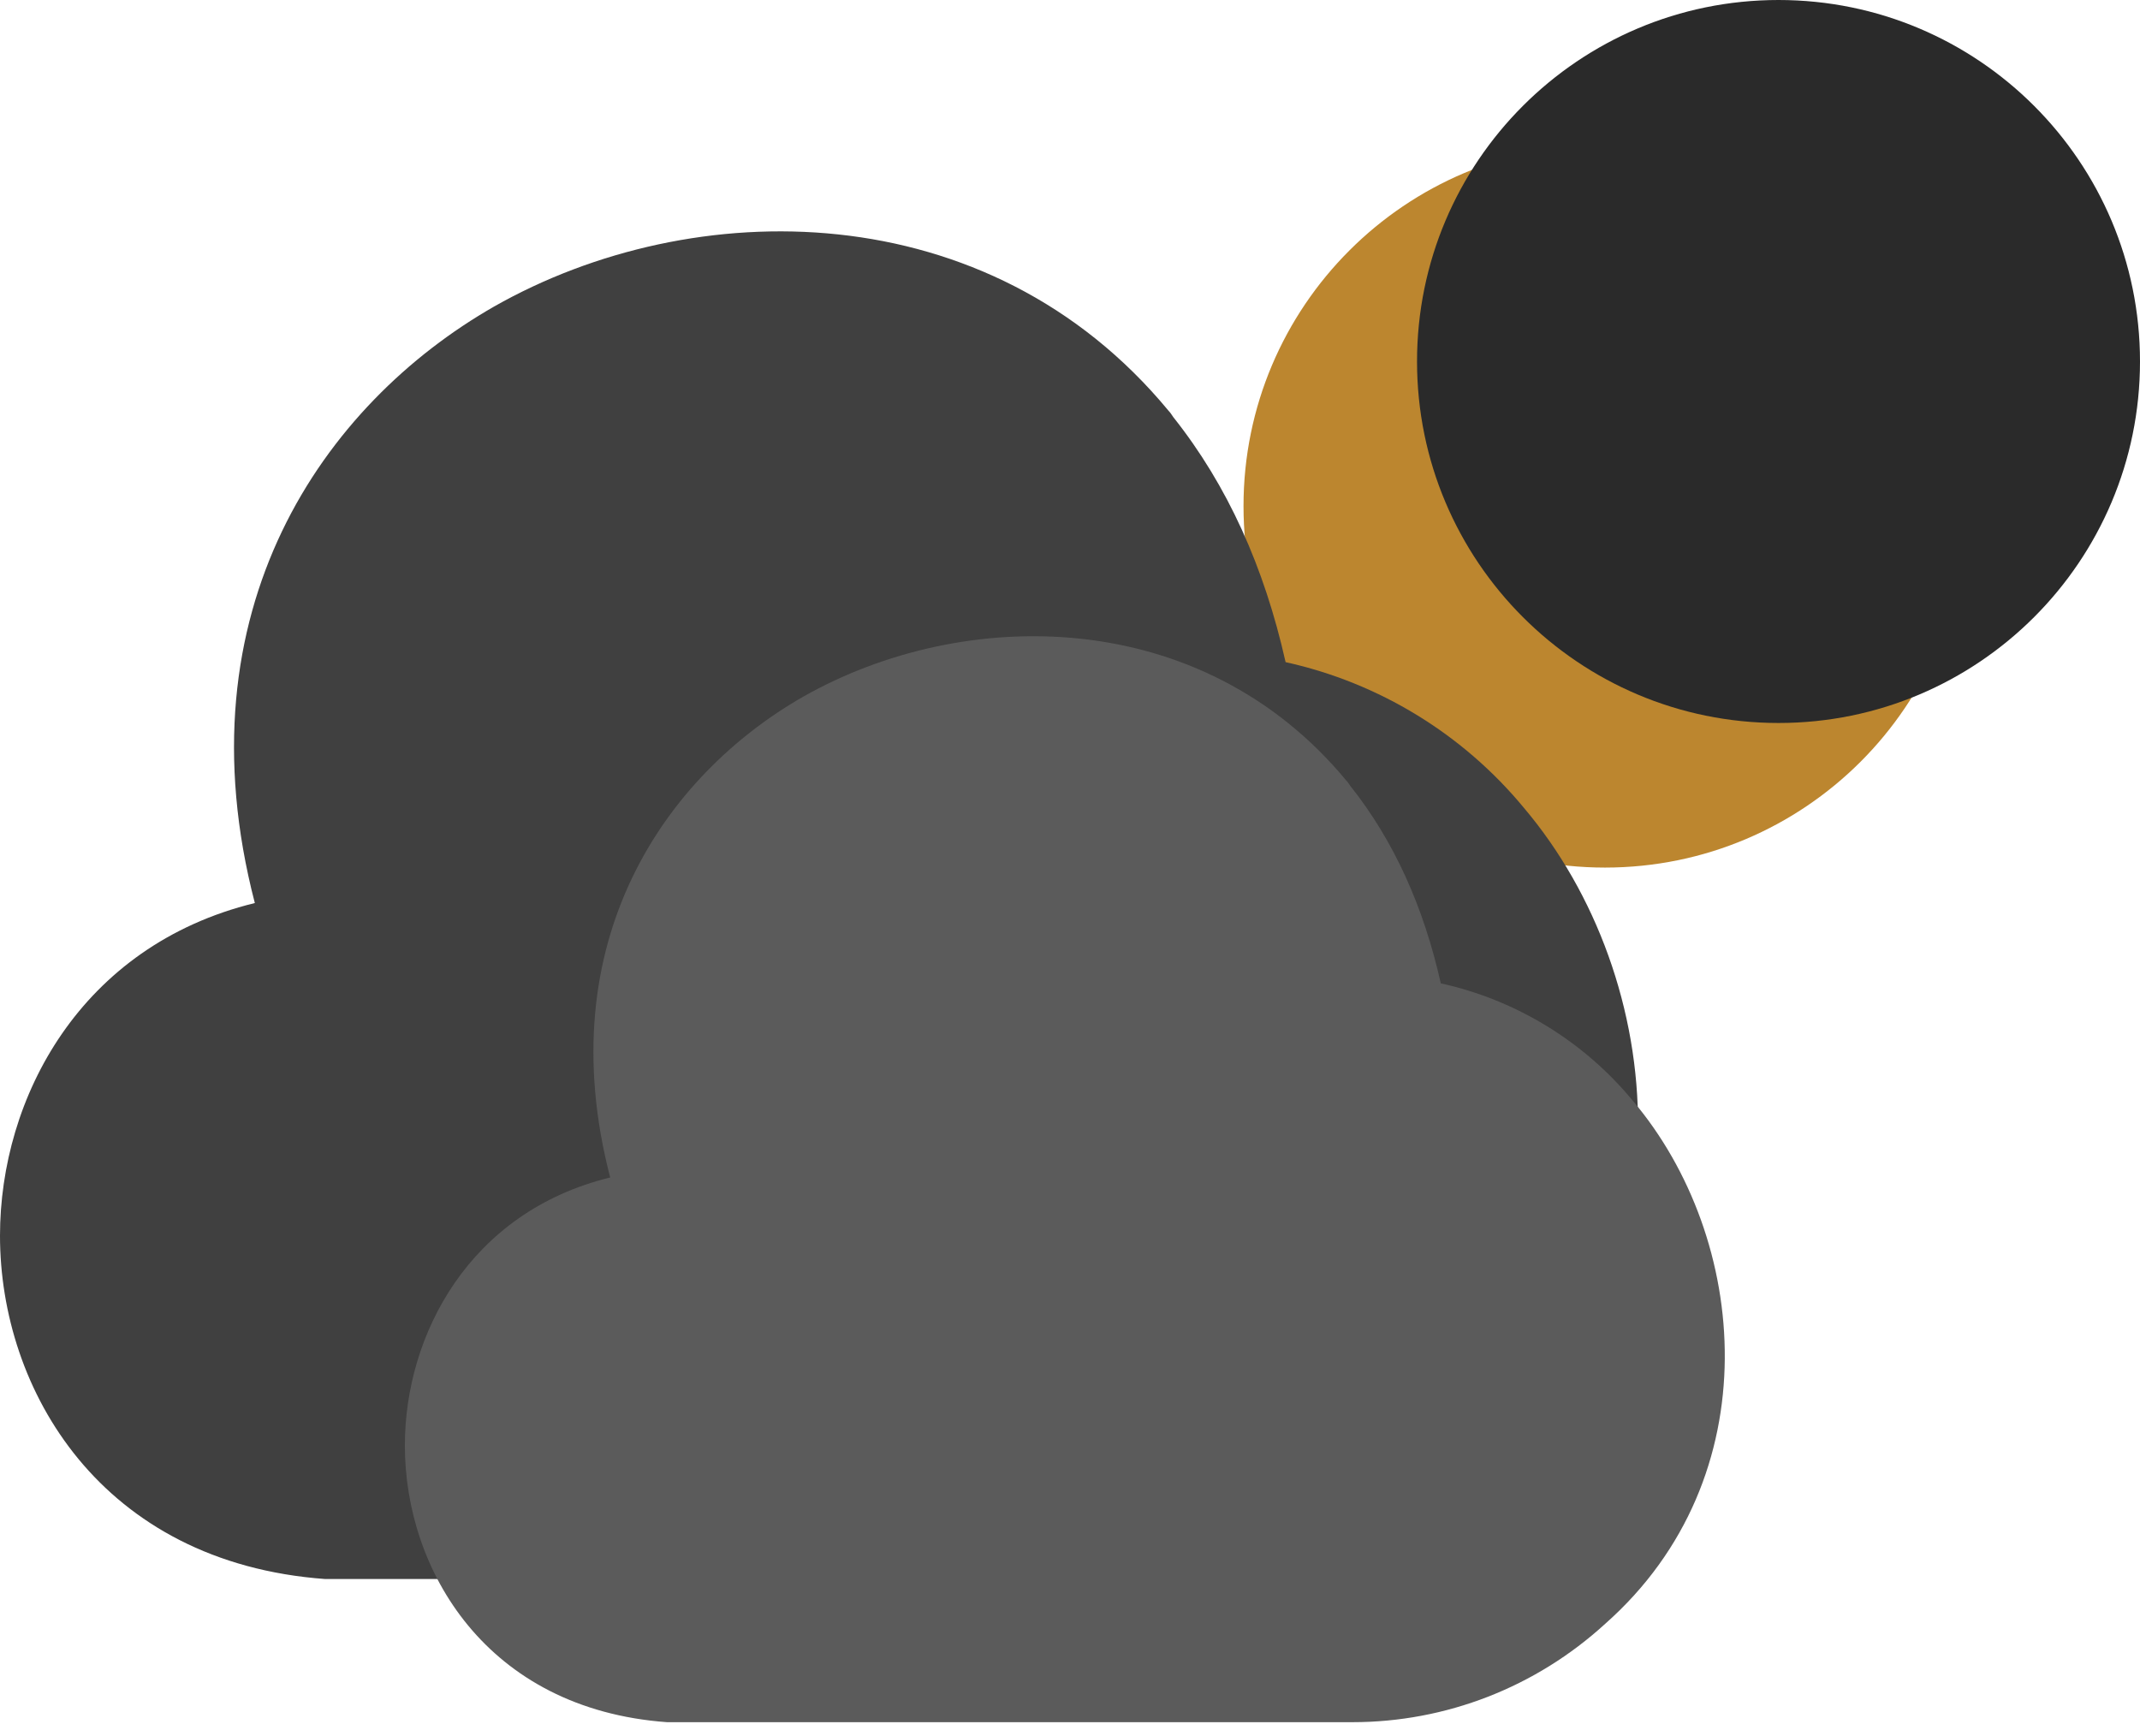
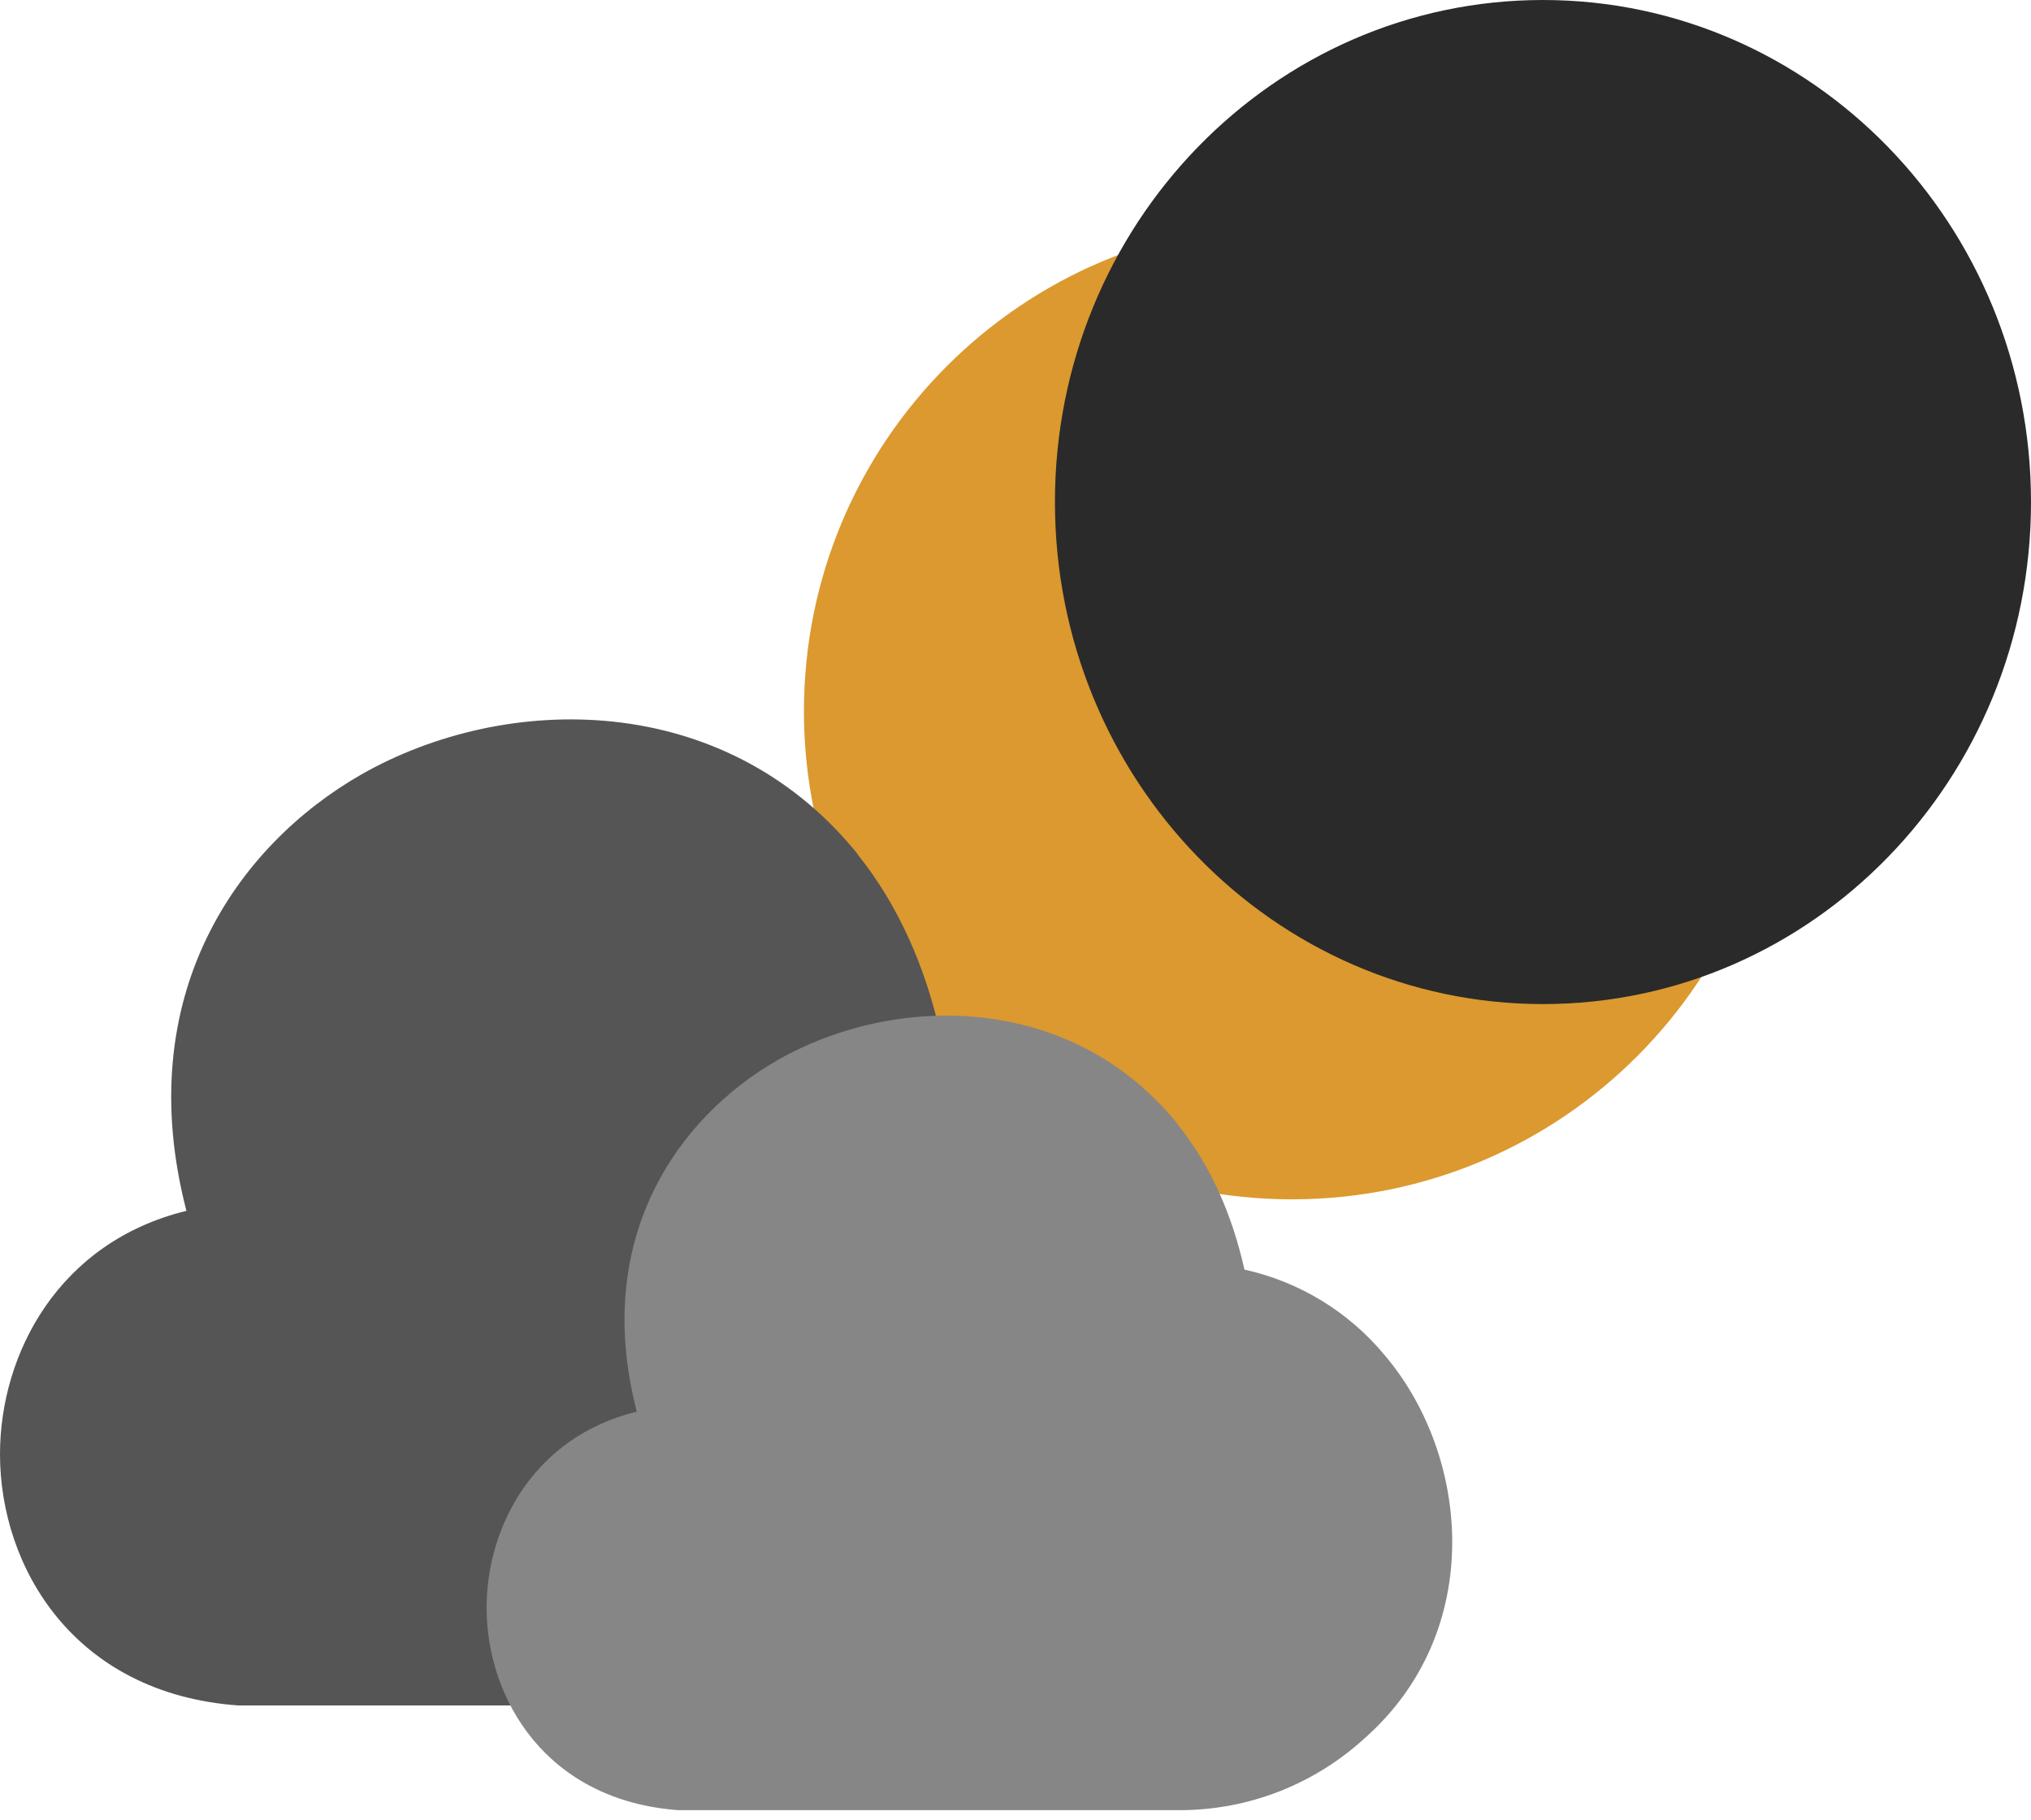
- <svg xmlns="http://www.w3.org/2000/svg" width="74" height="60" viewBox="0 0 74 60" fill="none">
-   <circle cx="55.5" cy="17.5" r="12.5" fill="#BC862F" />
-   <circle cx="61.5" cy="12.5" r="12.5" fill="#2A2A2A" />
-   <path d="M52.7 27.939C50.592 25.385 47.689 23.61 44.455 22.896C43.718 19.61 42.443 16.776 40.573 14.425C40.517 14.339 40.46 14.255 40.403 14.198C34.17 6.661 23.97 6.69 17.085 10.6C11.192 13.971 6.177 21.083 8.812 31.226C2.777 32.7 0 37.969 0 42.73C0 48.056 3.485 54.035 11.248 54.601H40.658C44.682 54.601 48.535 53.099 51.51 50.38C58.622 44.09 57.687 33.833 52.7 27.939Z" fill="#404040" />
-   <path d="M56.466 38.067C54.767 36.009 52.428 34.578 49.822 34.003C49.228 31.355 48.201 29.072 46.694 27.177C46.648 27.108 46.603 27.04 46.557 26.994C41.534 20.921 33.315 20.944 27.767 24.095C23.018 26.812 18.977 32.542 21.1 40.716C16.237 41.903 14 46.149 14 49.985C14 54.277 16.808 59.095 23.064 59.551H46.762C50.004 59.551 53.109 58.341 55.507 56.149C61.237 51.081 60.484 42.816 56.466 38.067Z" fill="#5B5B5B" />
+ <svg xmlns="http://www.w3.org/2000/svg" width="96" height="86" viewBox="0 0 96 86" fill="none">
+   <circle cx="61.068" cy="33.614" r="23.068" fill="#DB992F" />
+   <ellipse cx="72.932" cy="23.727" rx="23.068" ry="23.727" fill="#2A2A2A" />
+   <path d="M52.7 53.94C50.592 51.385 47.689 49.61 44.455 48.896C43.718 45.609 42.443 42.776 40.573 40.425C40.517 40.34 40.46 40.255 40.403 40.198C34.17 32.661 23.97 32.69 17.085 36.599C11.192 39.971 6.177 47.083 8.812 57.226C2.777 58.7 0 63.969 0 68.73C0 74.056 3.485 80.034 11.248 80.601H40.658C44.682 80.601 48.535 79.1 51.51 76.379C58.622 70.09 57.687 59.833 52.7 53.94Z" fill="#555555" />
+   <path d="M65.466 64.067C63.767 62.009 61.428 60.578 58.822 60.003C58.228 57.355 57.201 55.072 55.694 53.177C55.648 53.108 55.603 53.04 55.557 52.994C50.534 46.921 42.315 46.944 36.767 50.095C32.018 52.812 27.977 58.542 30.1 66.716C25.237 67.903 23 72.149 23 75.985C23 80.277 25.808 85.094 32.064 85.551H55.762C59.004 85.551 62.109 84.341 64.507 82.149C70.237 77.081 69.484 68.816 65.466 64.067Z" fill="#868686" />
</svg>
